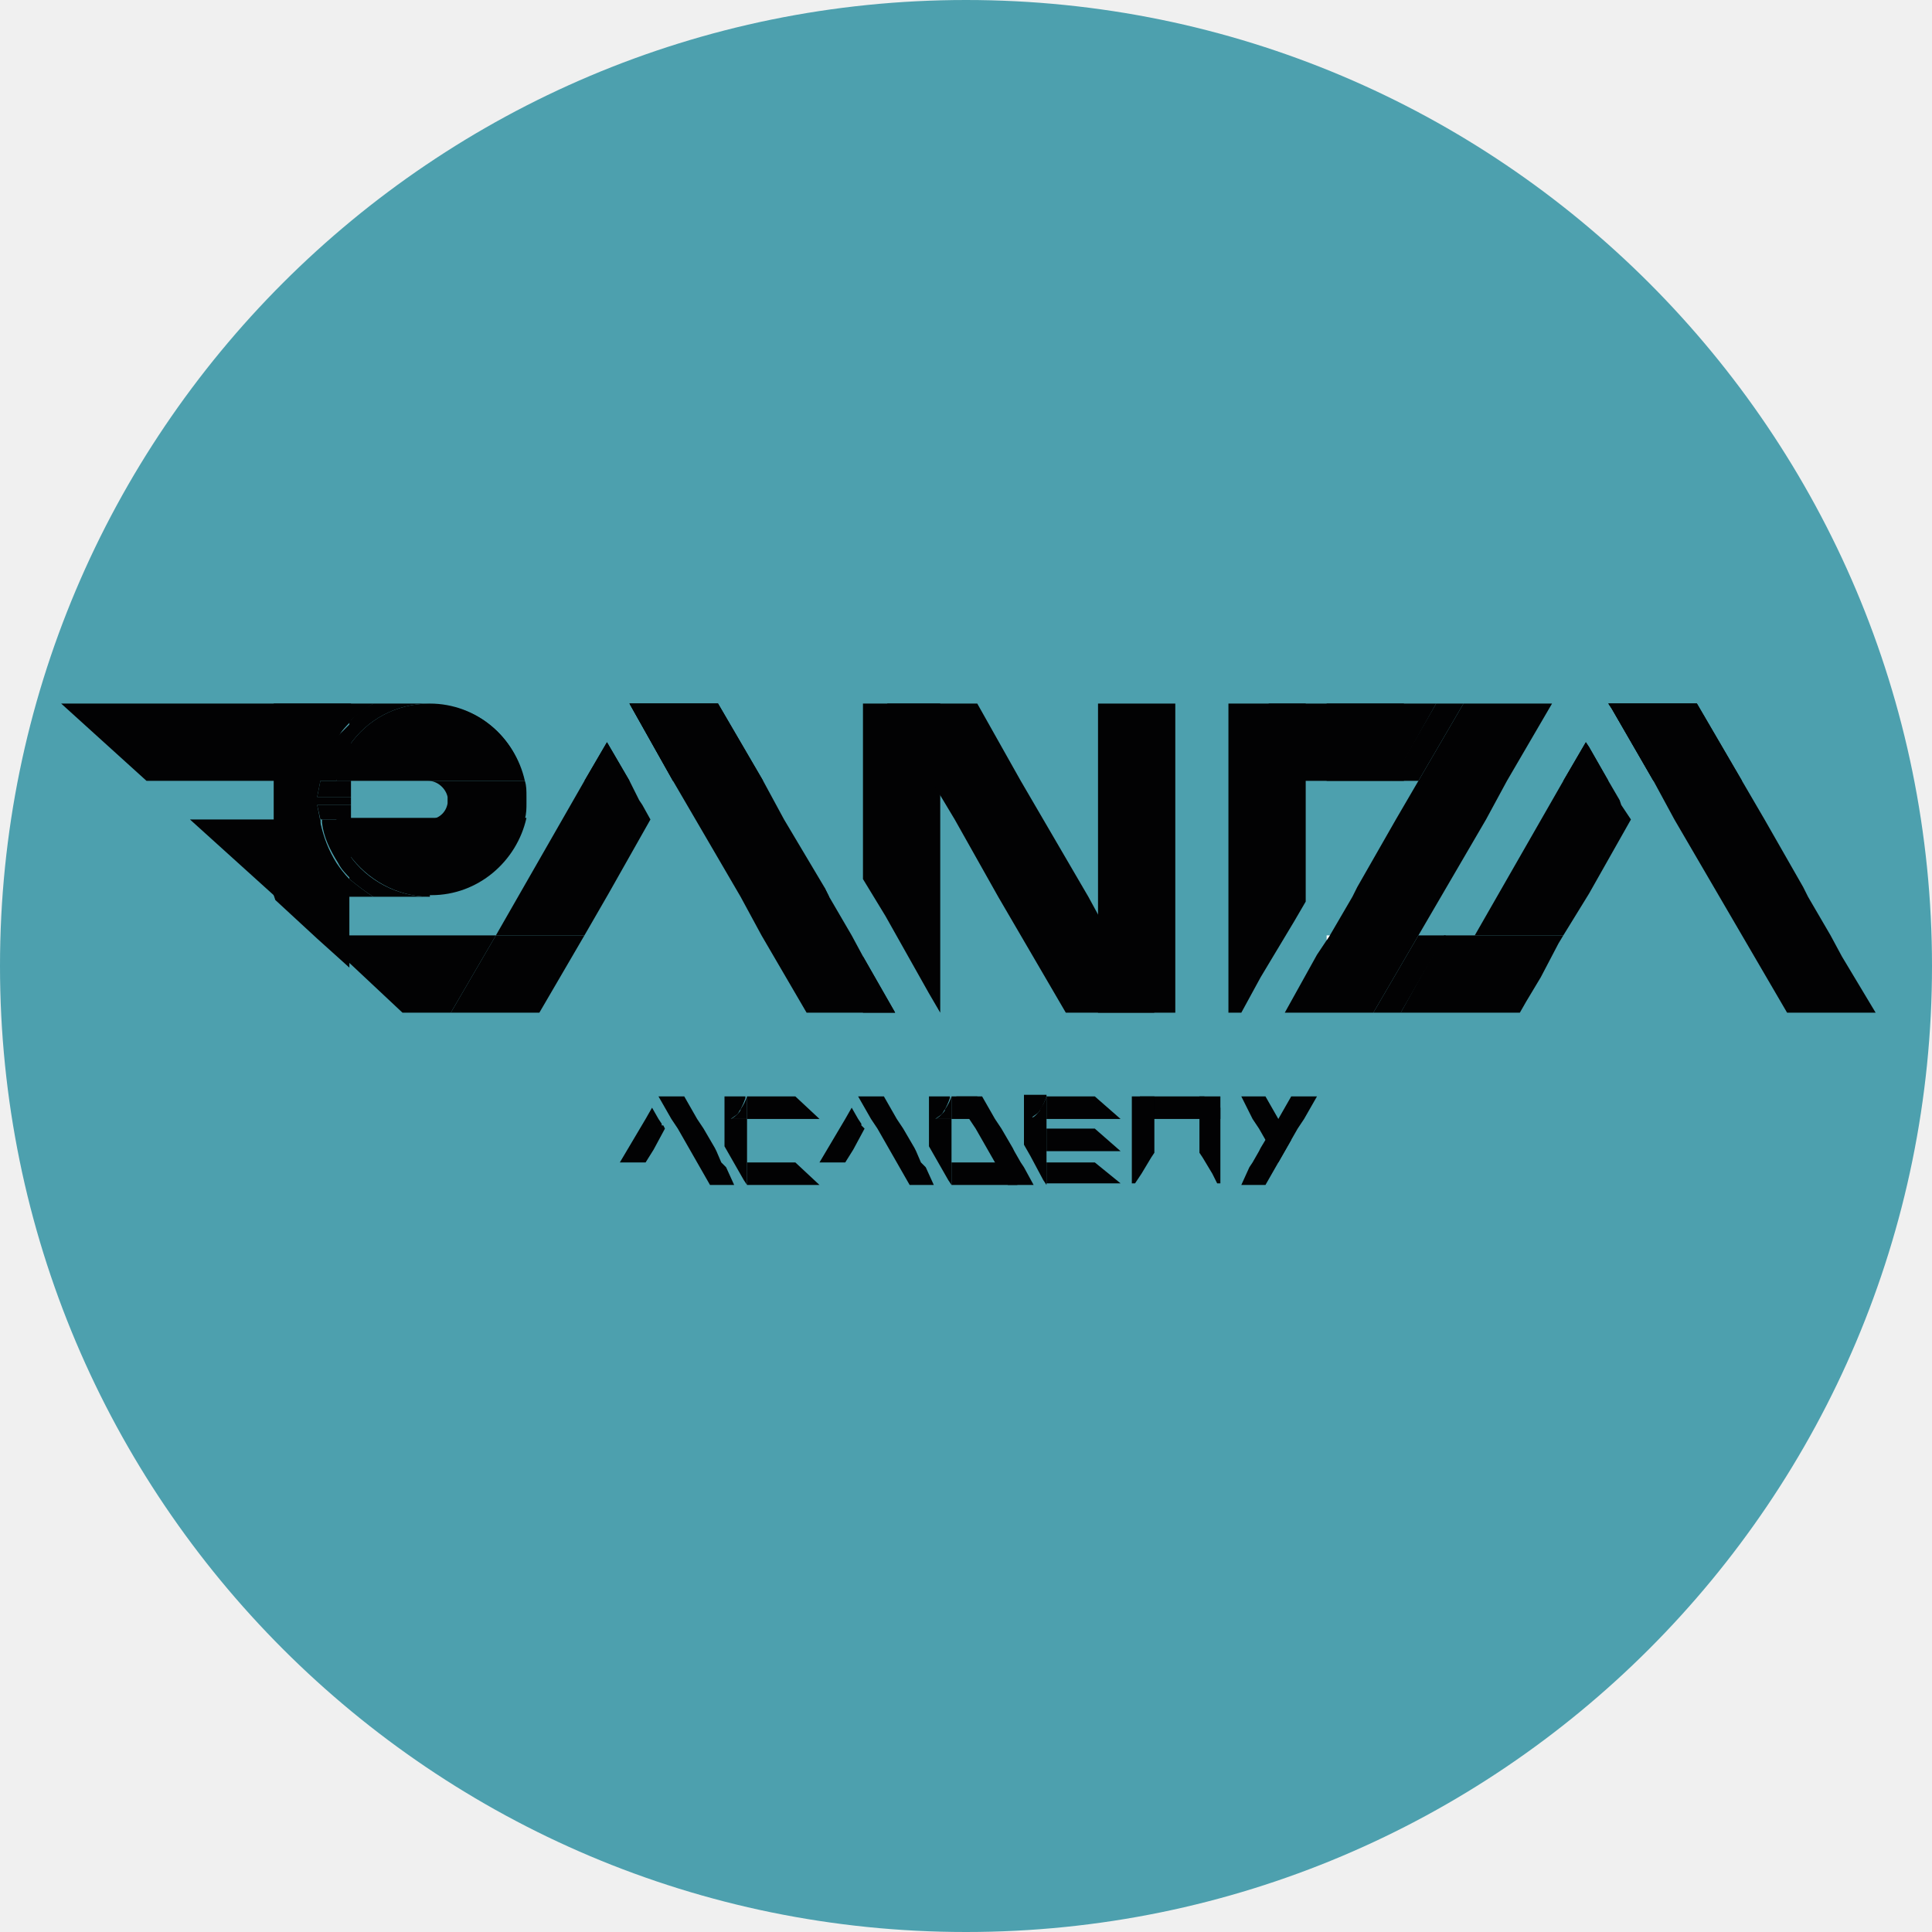
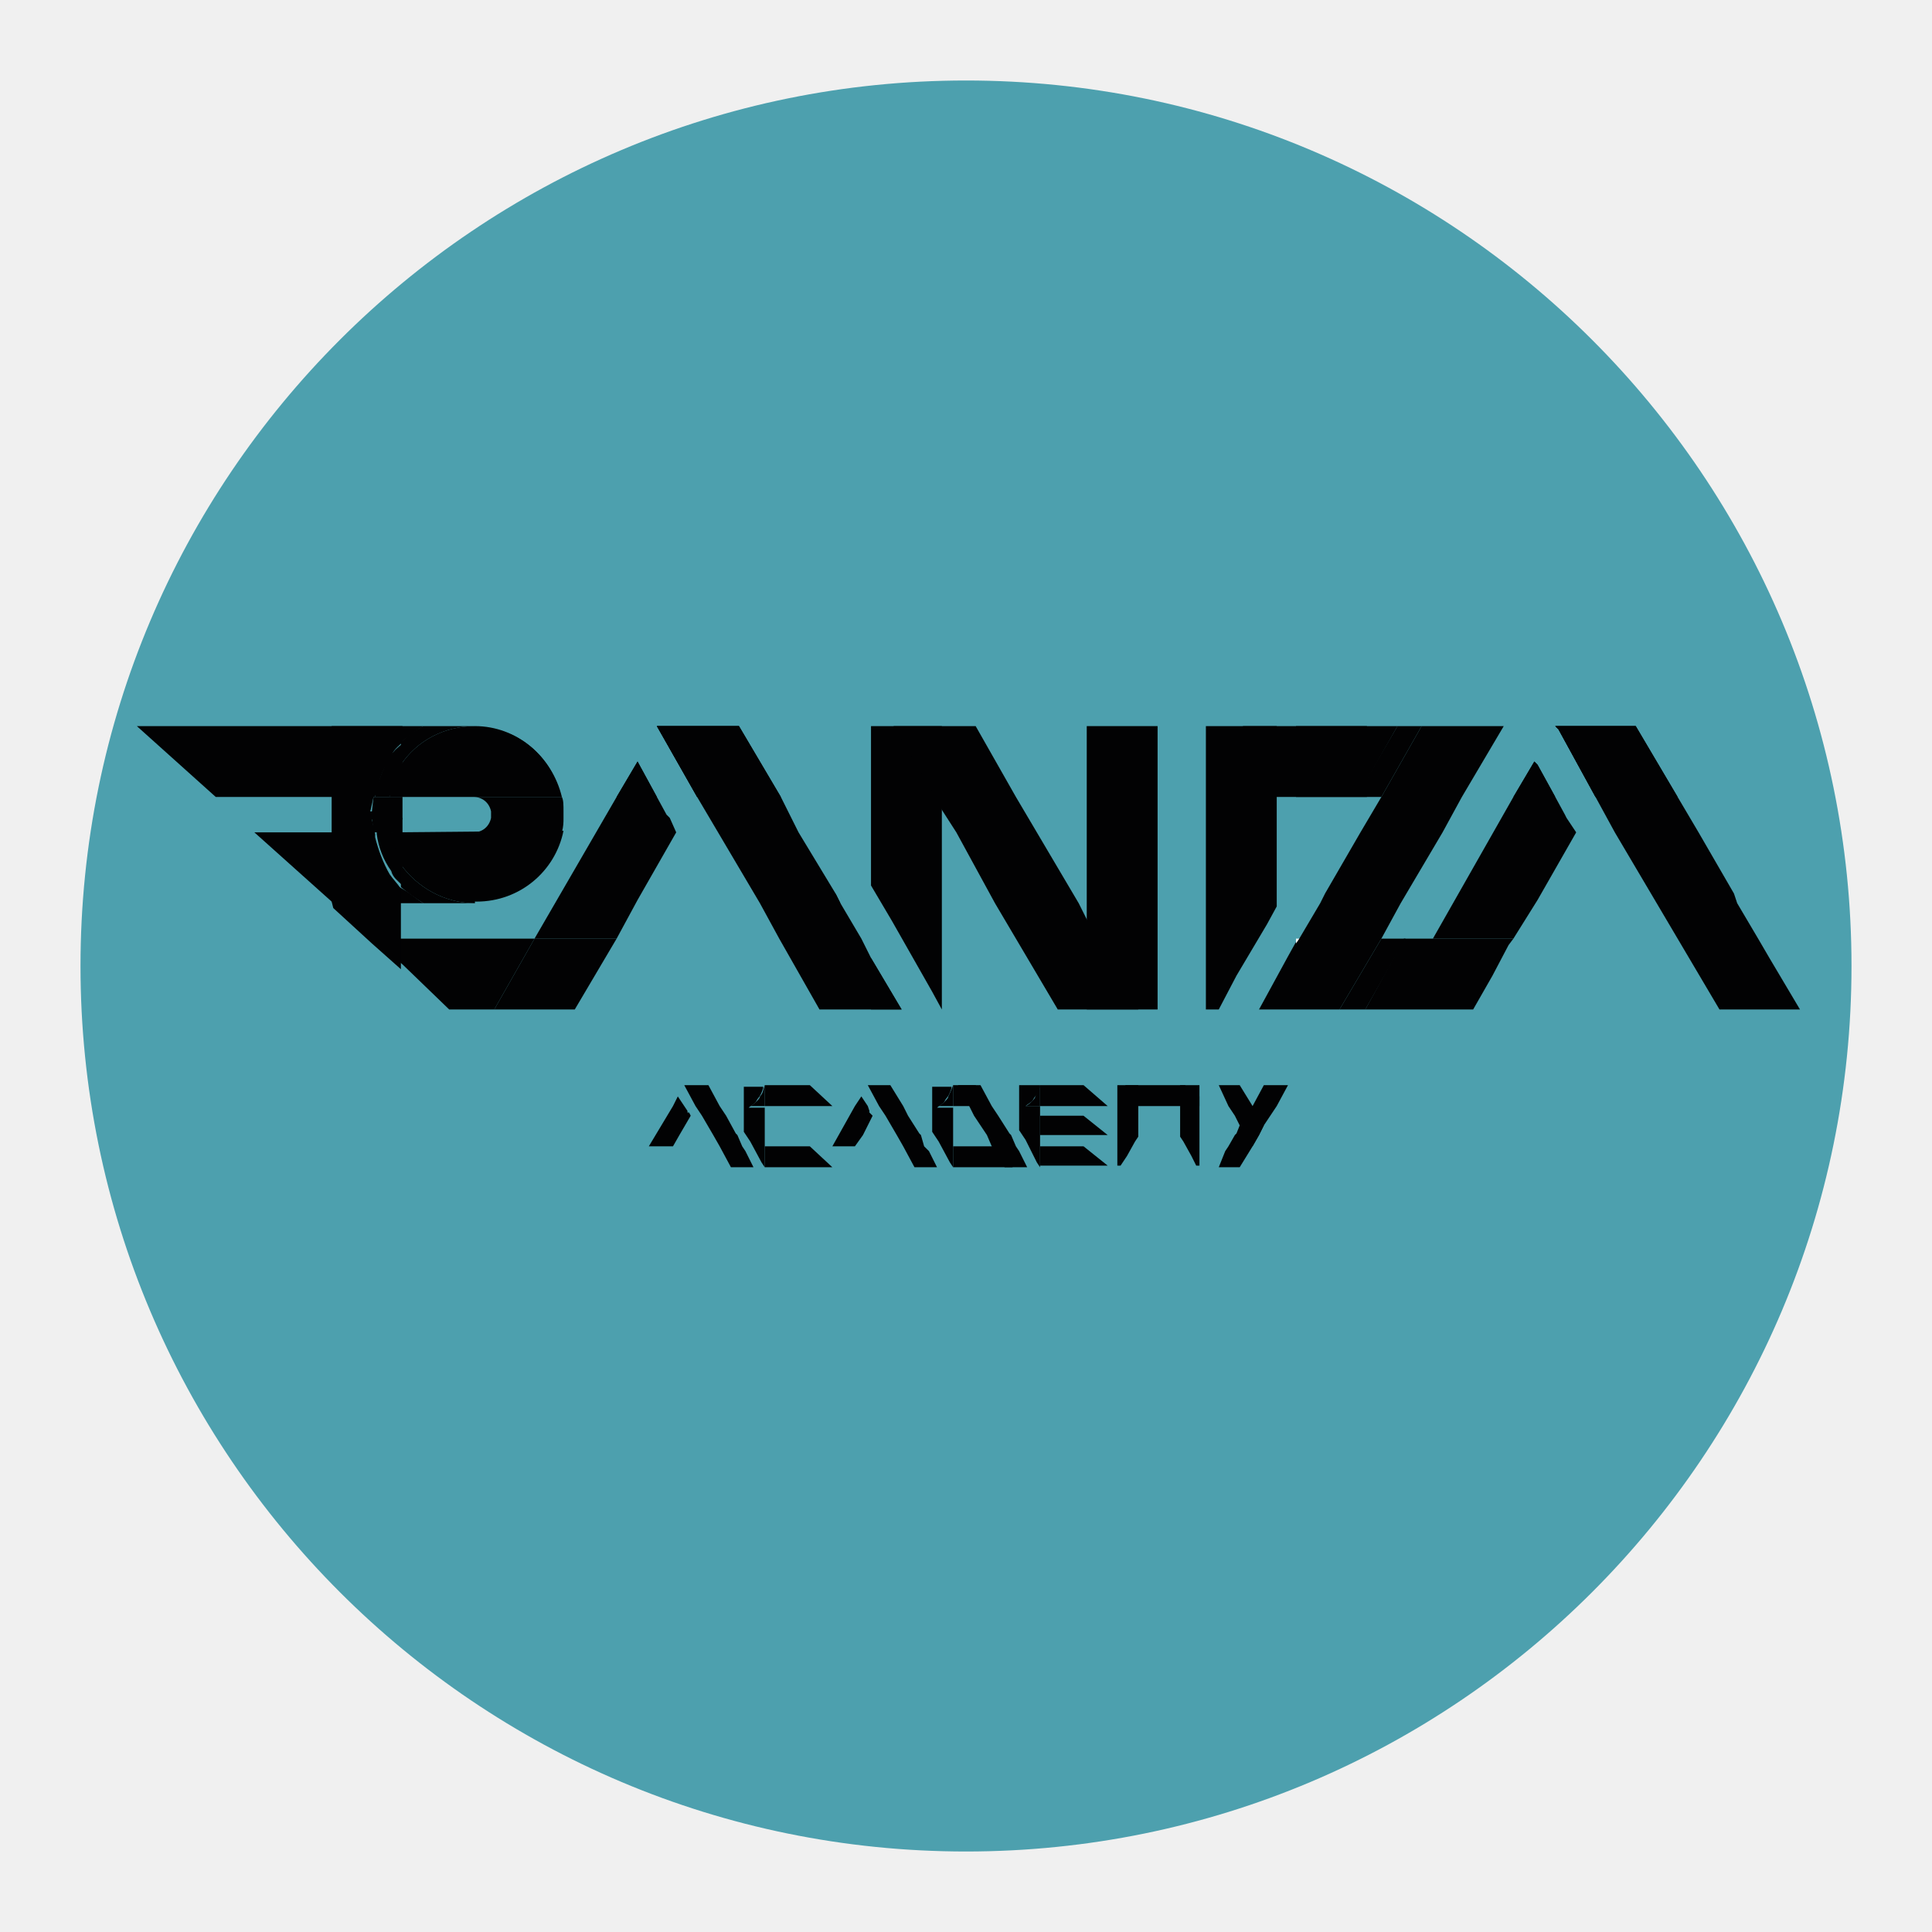
<svg xmlns="http://www.w3.org/2000/svg" version="1.1" id="Livello_1" x="0px" y="0px" viewBox="0 0 120 120" style="enable-background:new 0 0 120 120;" xml:space="preserve">
  <style type="text/css">
	.st0{fill:#4DA0AE;}
	.st1{fill:#020203;}
	.st2{fill:#FFFFFF;}
</style>
  <g>
-     <circle class="st0" cx="60" cy="60" r="60" />
+     <circle class="st0" cx="60" cy="60" r="55" />
  </g>
  <g>
-     <path class="st1" d="M23.2,43.7c-0.5,0.3-1,0.7-1.5,1.1c-0.3,0.3-0.6,0.6-0.8,1c-0.5,0.8-0.9,1.6-1,2.5l0,0.2H9.1l-5.3-4.8H23.2z" />
-     <path class="st1" d="M32.6,48.5H20.9c0.2-0.8,0.5-1.5,0.9-2.1c1.1-1.6,2.9-2.6,5-2.6C29.6,43.7,32,45.8,32.6,48.5z" />
-     <polygon class="st1" points="37.7,46.1 39.1,48.5 36.3,48.5  " />
-     <polygon class="st1" points="47.4,48.5 41.8,48.5 39.1,43.7 39.1,43.7 44.6,43.7 44.6,43.7  " />
-     <rect x="78.8" y="43.7" class="st1" width="8.4" height="4.8" />
-     <path class="st1" d="M23.2,55.7h-6.1L17,55.6l-5.2-4.7h8.1l0,0.2c0.2,0.9,0.5,1.7,1,2.5c0.2,0.3,0.5,0.7,0.8,1   C22.2,55,22.7,55.4,23.2,55.7z" />
-     <path class="st1" d="M26.7,50.9v4.8c-2.1,0-3.9-1.1-5-2.6c-0.4-0.6-0.7-1.4-0.9-2.1H26.7z" />
-     <polygon class="st1" points="30.8,58.1 28,62.9 25,62.9 21.8,59.9 19.7,58.1  " />
-     <path class="st1" d="M19.9,48.5l-0.2,1h2.1V50h-2.1l0.2,1l0,0.2c0.2,0.9,0.5,1.7,1,2.5c0.2,0.3,0.5,0.7,0.8,1v5.4l-2-1.8l-2.6-2.4   L17,55.6V43.7h4.8v1.1c-0.3,0.3-0.6,0.6-0.8,1c-0.5,0.8-0.9,1.6-1,2.5L19.9,48.5z" />
-     <path class="st1" d="M20.9,48.5c0.2-0.8,0.5-1.5,0.9-2.1v2.1H20.9z" />
-     <path class="st1" d="M20.9,50.9h0.9v2.1C21.3,52.4,21,51.7,20.9,50.9z" />
+     <path class="st1" d="M26.3,45.1c-0.5,0.3-0.9,0.6-1.4,1c-0.3,0.3-0.5,0.5-0.7,0.9c-0.5,0.7-0.8,1.5-0.9,2.3v0.2h-9.9l-4.9-4.4H26.3   z" />
+     <path class="st1" d="M34.9,49.5H24.2c0.2-0.7,0.5-1.4,0.8-1.9c1-1.5,2.7-2.4,4.6-2.4C32.1,45.1,34.3,47,34.9,49.5z" />
+     <polygon class="st1" points="39.6,47.3 40.8,49.5 38.3,49.5  " />
+     <polygon class="st1" points="48.5,49.5 43.3,49.5 40.8,45.1 40.8,45.1 45.9,45.1 45.9,45.1  " />
+     <rect x="77.2" y="45.1" class="st1" width="7.7" height="4.4" />
+     <path class="st1" d="M26.3,56.1h-5.6L20.6,56l-4.8-4.3h7.4v0.2c0.2,0.8,0.5,1.6,0.9,2.3c0.2,0.3,0.5,0.6,0.7,0.9   C25.4,55.4,25.8,55.8,26.3,56.1z" />
+     <path class="st1" d="M29.5,51.7v4.4c-1.9,0-3.6-1-4.6-2.4c-0.4-0.5-0.6-1.3-0.8-1.9L29.5,51.7L29.5,51.7z" />
+     <polygon class="st1" points="33.2,58.3 30.7,62.7 27.9,62.7 25,59.9 23.1,58.3  " />
+     <path class="st1" d="M23.2,49.5l-0.2,0.9H25v0.5h-1.9l0.2,0.9v0.2c0.2,0.8,0.5,1.6,0.9,2.3c0.2,0.3,0.5,0.6,0.7,0.9v5l-1.8-1.6   l-2.4-2.2L20.6,56V45.1H25v1c-0.3,0.3-0.6,0.5-0.7,0.9c-0.5,0.7-0.8,1.5-0.9,2.3L23.2,49.5z" />
+     <path class="st1" d="M24.2,49.5c0.2-0.7,0.5-1.4,0.8-1.9v1.9H24.2z" />
+     <path class="st1" d="M24.2,51.7H25v1.9C24.5,53,24.3,52.4,24.2,51.7z" />
    <g>
-       <path class="st1" d="M20.9,50.9c0.2,0.8,0.5,1.5,0.9,2.1c1.1,1.6,2.9,2.6,5,2.6c2.9,0,5.3-2.1,5.9-4.8H20.9z M26.7,43.7    c-2.1,0-3.9,1-5,2.6c-0.4,0.6-0.7,1.4-0.9,2.1h11.7C32,45.8,29.6,43.7,26.7,43.7z" />
-       <path class="st1" d="M26.7,43.7c-2.1,0-3.9,1-5,2.6v-1.5c0.4-0.4,0.9-0.8,1.5-1.1H26.7z" />
-       <path class="st1" d="M21.8,44.9v1.5c-0.4,0.6-0.7,1.4-0.9,2.1h-1l0-0.2c0.2-0.9,0.5-1.7,1-2.5C21.2,45.5,21.5,45.2,21.8,44.9z" />
-       <polygon class="st1" points="21.8,48.5 21.8,49.5 19.7,49.5 19.9,48.5   " />
-       <polygon class="st1" points="21.8,50 21.8,50.9 19.9,50.9 19.7,50   " />
-       <path class="st1" d="M21.8,53.1v1.5c-0.3-0.3-0.6-0.6-0.8-1c-0.5-0.8-0.9-1.6-1-2.5l0-0.2h1C21,51.7,21.3,52.4,21.8,53.1z" />
-       <path class="st1" d="M26.7,55.7h-3.5c-0.5-0.3-1-0.7-1.5-1.1v-1.5C22.8,54.7,24.7,55.7,26.7,55.7z" />
+       <path class="st1" d="M24.2,51.7c0.2,0.7,0.5,1.4,0.8,1.9c1,1.5,2.7,2.4,4.6,2.4c2.7,0,4.9-1.9,5.4-4.4L24.2,51.7L24.2,51.7z     M29.5,45.1c-1.9,0-3.6,0.9-4.6,2.4c-0.4,0.5-0.6,1.3-0.8,1.9h10.7C34.3,47,32.1,45.1,29.5,45.1z" />
+       <path class="st1" d="M29.5,45.1c-1.9,0-3.6,0.9-4.6,2.4v-1.4c0.4-0.4,0.8-0.7,1.4-1H29.5z" />
+       <path class="st1" d="M25,46.2v1.4c-0.4,0.5-0.6,1.3-0.8,1.9h-0.9v-0.2c0.2-0.8,0.5-1.6,0.9-2.3C24.4,46.7,24.7,46.4,25,46.2z" />
+       <polygon class="st1" points="25,49.5 25,50.4 23.1,50.4 23.2,49.5   " />
+       <polygon class="st1" points="25,50.8 25,51.7 23.2,51.7 23.1,50.8   " />
+       <path class="st1" d="M25,53.7V55c-0.3-0.3-0.6-0.5-0.7-0.9c-0.5-0.7-0.8-1.5-0.9-2.3v-0.2h0.9C24.3,52.4,24.5,53,25,53.7z" />
+       <path class="st1" d="M29.5,56.1h-3.2c-0.5-0.3-0.9-0.6-1.4-1v-1.4C25.9,55.1,27.6,56.1,29.5,56.1z" />
    </g>
-     <path class="st1" d="M32.7,49.7c0,0.1,0,0.2,0,0.2c0,0.3,0,0.6-0.1,1h-6c0.6,0,1.1-0.4,1.2-1c0-0.1,0-0.2,0-0.2s0-0.2,0-0.2   c-0.1-0.5-0.6-1-1.2-1h6c0.1,0.3,0.1,0.6,0.1,1C32.7,49.6,32.7,49.6,32.7,49.7z" />
-     <polygon class="st1" points="51.5,55.7 51.2,55.7 51.2,55.1  " />
-     <polygon class="st1" points="55.6,62.9 53.6,62.9 53.6,59.4  " />
-     <polygon class="st1" points="58.4,43.7 58.4,62.9 57.7,61.7 55,56.9 53.6,54.6 53.6,43.7  " />
-     <rect x="68.2" y="43.7" class="st1" width="4.8" height="19.2" />
-     <polygon class="st1" points="81.1,43.7 81.1,56 80.4,57.2 78.3,60.7 77.1,62.9 76.3,62.9 76.3,43.7  " />
-     <polygon class="st1" points="36.3,58.1 33.5,62.9 28,62.9 30.8,58.1  " />
-     <polygon class="st1" points="39.9,50 40.4,50.9 37.8,55.5 36.3,58.1 30.8,58.1 36.3,48.5 37.7,46.1 39.1,48.5 39.7,49.7 39.9,50     " />
-     <polygon class="st1" points="44.6,43.7 41.8,48.5 41.8,48.5 41.8,48.5 39.1,43.7 39.1,43.7 44.6,43.7  " />
+     <path class="st1" d="M35,50.6c0,0.1,0,0.2,0,0.2c0,0.3,0,0.5-0.1,0.9h-5.5c0.6,0,1-0.4,1.1-0.9c0-0.1,0-0.2,0-0.2v-0.2   c-0.1-0.5-0.5-0.9-1.1-0.9h5.5C35,49.7,35,50,35,50.4C35,50.5,35,50.5,35,50.6z" />
+     <polygon class="st1" points="52.2,56.1 51.9,56.1 51.9,55.5  " />
+     <polygon class="st1" points="56,62.7 54.1,62.7 54.1,59.5  " />
+     <polygon class="st1" points="58.5,45.1 58.5,62.7 57.9,61.6 55.4,57.2 54.1,55 54.1,45.1  " />
+     <rect x="67.5" y="45.1" class="st1" width="4.4" height="17.6" />
+     <polygon class="st1" points="79.3,45.1 79.3,56.3 78.7,57.4 76.8,60.6 75.7,62.7 74.9,62.7 74.9,45.1  " />
+     <polygon class="st1" points="38.3,58.3 35.7,62.7 30.7,62.7 33.2,58.3  " />
+     <polygon class="st1" points="41.6,50.8 42,51.7 39.6,55.9 38.3,58.3 33.2,58.3 38.3,49.5 39.6,47.3 40.8,49.5 41.4,50.6  " />
+     <polygon class="st1" points="45.9,45.1 43.3,49.5 43.3,49.5 43.3,49.5 40.8,45.1 40.8,45.1  " />
    <g>
-       <polygon class="st1" points="55.6,62.9 50.1,62.9 47.3,58.1 46,55.7 43.2,50.9 41.8,48.5 41.8,48.5 39.1,43.7 39.1,43.7     44.6,43.7 44.6,43.7 47.4,48.5 48.7,50.9 51.2,55.1 51.5,55.7 52.9,58.1 53.6,59.4   " />
+       <polygon class="st1" points="56,62.7 50.9,62.7 48.4,58.3 47.2,56.1 44.6,51.7 43.3,49.5 43.3,49.5 40.8,45.1 40.8,45.1     45.9,45.1 45.9,45.1 48.5,49.5 49.6,51.7 51.9,55.5 52.2,56.1 53.5,58.3 54.1,59.5   " />
    </g>
-     <polygon class="st1" points="99.9,48.5 97.1,48.5 98.5,46.1 98.7,46.4  " />
-     <polygon class="st1" points="108.2,48.5 102.7,48.5 100.1,44 100.1,44 99.9,43.7 99.9,43.7 105.4,43.7 105.4,43.7  " />
-     <polygon class="st1" points="101.3,50.9 98.7,55.5 97.1,58.1 91.6,58.1 97.1,48.5 98.5,46.1 98.7,46.4 99.9,48.5 100.6,49.7    100.7,50 100.7,50  " />
-     <polygon class="st1" points="105.4,43.7 102.7,48.5 102.7,48.5 102.7,48.5 100.1,44 100.1,44 99.9,43.7 99.9,43.7 105.4,43.7  " />
+     <polygon class="st1" points="96.6,49.5 94,49.5 95.3,47.3 95.5,47.5  " />
+     <polygon class="st1" points="104.2,49.5 99.1,49.5 96.8,45.3 96.8,45.3 96.6,45.1 96.6,45.1 101.6,45.1 101.6,45.1  " />
+     <polygon class="st1" points="97.9,51.7 95.5,55.9 94,58.3 89,58.3 94,49.5 95.3,47.3 95.5,47.5 96.6,49.5 97.2,50.6 97.3,50.8    97.3,50.8  " />
+     <polygon class="st1" points="101.6,45.1 99.1,49.5 99.1,49.5 99.1,49.5 96.8,45.3 96.8,45.3 96.6,45.1 96.6,45.1  " />
    <g>
-       <polygon class="st1" points="116.5,62.9 111,62.9 108.2,58.1 106.8,55.7 104,50.9 102.7,48.5 102.7,48.5 100.1,44 100.1,44     99.9,43.7 99.9,43.7 105.4,43.7 105.4,43.7 108.2,48.5 109.6,50.9 112,55.1 112.3,55.7 113.7,58.1 114.4,59.4   " />
+       <polygon class="st1" points="111.8,62.7 106.8,62.7 104.2,58.3 102.9,56.1 100.3,51.7 99.1,49.5 99.1,49.5 96.8,45.3 96.8,45.3     96.6,45.1 96.6,45.1 101.6,45.1 101.6,45.1 104.2,49.5 105.5,51.7 107.7,55.5 107.9,56.1 109.2,58.3 109.9,59.5   " />
    </g>
-     <polygon class="st1" points="89.2,43.7 86.9,47.8 86.9,47.8 86.8,47.8 86.4,48.5 82.4,48.5 82.4,43.7  " />
-     <polygon class="st1" points="97.1,58.1 96.8,58.6 95.7,60.7 94.8,62.2 94.4,62.9 87,62.9 89.3,58.8 89.7,58.1  " />
+     <polygon class="st1" points="86.8,45.1 84.7,48.8 84.7,48.8 84.6,48.8 84.2,49.5 80.5,49.5 80.5,45.1  " />
+     <polygon class="st1" points="94,58.3 93.7,58.7 92.7,60.6 91.9,62 91.5,62.7 84.8,62.7 86.9,58.9 87.2,58.3  " />
    <g>
      <g>
-         <polygon class="st1" points="96.4,43.7 96.4,43.7 93.6,48.5 93.6,48.5 93.6,48.5 92.3,50.9 89.5,55.7 88.1,58.1 88.1,58.1      85.3,62.9 79.8,62.9 81.8,59.3 82.4,58.4 82.6,58.1 82.6,58.1 84,55.7 84.3,55.1 86.7,50.9 88.1,48.5 88.1,48.5 90.9,43.7      90.9,43.7 90.9,43.7 96.4,43.7    " />
-         <path class="st2" d="M82.4,62.9L82.4,62.9l0.7,0v0H82.4z M82.4,58.1v0.3l0.2-0.3H82.4z" />
-         <polygon class="st1" points="90.9,43.7 88.1,48.5 88.1,48.5 86.4,48.5 86.8,47.8 86.9,47.8 86.9,47.7 89.2,43.7    " />
-         <polygon class="st1" points="89.8,58.1 89.4,58.8 89.3,58.9 87,62.9 83.1,62.9 83.1,62.9 85.3,62.9 88.1,58.1    " />
+         <polygon class="st1" points="93.4,45.1 93.4,45.1 90.8,49.5 90.8,49.5 90.8,49.5 89.6,51.7 87,56.1 85.8,58.3 85.8,58.3      83.2,62.7 78.2,62.7 80,59.4 80.5,58.5 80.7,58.3 80.7,58.3 82,56.1 82.3,55.5 84.5,51.7 85.8,49.5 85.8,49.5 88.3,45.1      88.3,45.1 88.3,45.1    " />
+         <path class="st2" d="M80.5,62.7L80.5,62.7h0.6l0,0H80.5z M80.5,58.3v0.3l0.2-0.3H80.5z" />
+         <polygon class="st1" points="88.3,45.1 85.8,49.5 85.8,49.5 84.2,49.5 84.6,48.8 84.7,48.8 84.7,48.7 86.8,45.1    " />
+         <polygon class="st1" points="87.3,58.3 87,58.9 86.9,59 84.8,62.7 81.2,62.7 81.2,62.7 83.2,62.7 85.8,58.3    " />
      </g>
    </g>
-     <polygon class="st1" points="71.7,62.9 66.2,62.9 63.4,58.1 62,55.7 59.3,50.9 58.4,49.4 57.9,48.5 57.9,48.5 55.1,43.7 55.1,43.7    60.6,43.7 60.7,43.7 63.4,48.5 64.8,50.9 67.6,55.7 68.2,56.8 68.9,58.1  " />
+     <polygon class="st1" points="70.7,62.7 65.7,62.7 63.1,58.3 61.8,56.1 59.4,51.7 58.5,50.3 58.1,49.5 58.1,49.5 55.5,45.1    55.5,45.1 60.5,45.1 60.6,45.1 63.1,49.5 64.4,51.7 67,56.1 67.5,57.1 68.2,58.3  " />
  </g>
  <g>
-     <path class="st1" d="M46.4,69.5v4.1l-0.2-0.3l-0.8-1.4l-0.4-0.7v-3.1h1.3l0,0.1c-0.1,0.3-0.2,0.5-0.3,0.7c-0.1,0.1-0.1,0.2-0.2,0.3   c-0.1,0.1-0.3,0.2-0.4,0.3H46.4z" />
-     <polygon class="st1" points="41.2,69.9 41.3,70.1 40.6,71.4 40.1,72.2 38.5,72.2 40.1,69.5 40.5,68.8 40.9,69.5 41.1,69.8    41.1,69.9  " />
-     <polygon class="st1" points="45.6,73.6 44.1,73.6 43.3,72.2 42.9,71.5 42.1,70.1 41.7,69.5 41.7,69.5 40.9,68.1 40.9,68.1    42.5,68.1 42.5,68.1 43.3,69.5 43.7,70.1 44.4,71.3 44.5,71.5 44.8,72.2 45.1,72.5  " />
-     <polygon class="st1" points="81.8,68.1 81,69.5 80.6,70.1 80.2,70.8 79.8,71.5 79.4,72.2 79.4,72.2 78.6,73.6 77.1,73.6 77.6,72.5    77.8,72.2 78.2,71.5 78.3,71.3 78.6,70.8 79,70.1 79.4,69.5 80.2,68.1  " />
-     <polygon class="st1" points="80.2,70.8 79.8,71.5 79.4,72.2 79.4,72.2 79.4,72.2 79,71.5 78.6,70.8 78.2,70.1 77.8,69.5 77.8,69.5    77.1,68.1 78.6,68.1 79.4,69.5 79.8,70.1  " />
-     <polygon class="st1" points="53.5,69.9 53.7,70.1 53,71.4 52.5,72.2 50.9,72.2 52.5,69.5 52.9,68.8 53.3,69.5 53.5,69.8 53.5,69.9     " />
+     <path class="st1" d="M47.5,68.7v3.8l-0.2-0.3l-0.7-1.3l-0.4-0.6v-2.8h1.2v0.1c-0.1,0.3-0.2,0.5-0.3,0.6c-0.1,0.1-0.1,0.2-0.2,0.3   c-0.1,0.1-0.3,0.2-0.4,0.3H47.5z" />
+     <polygon class="st1" points="42.8,69.1 42.9,69.3 42.2,70.5 41.8,71.2 40.3,71.2 41.8,68.7 42.1,68.1 42.5,68.7 42.7,69 42.7,69.1     " />
+     <polygon class="st1" points="46.8,72.5 45.4,72.5 44.7,71.2 44.3,70.5 43.6,69.3 43.2,68.7 43.2,68.7 42.5,67.4 42.5,67.4 44,67.4    44,67.4 44.7,68.7 45.1,69.3 45.7,70.4 45.8,70.5 46.1,71.2 46.3,71.5  " />
+     <polygon class="st1" points="80,67.4 79.3,68.7 78.9,69.3 78.5,69.9 78.2,70.5 77.8,71.2 77.8,71.2 77,72.5 75.7,72.5 76.1,71.5    76.3,71.2 76.7,70.5 76.8,70.4 77,69.9 77.4,69.3 77.8,68.7 78.5,67.4  " />
+     <polygon class="st1" points="78.5,69.9 78.2,70.5 77.8,71.2 77.8,71.2 77.8,71.2 77.4,70.5 77,69.9 76.7,69.3 76.3,68.7 76.3,68.7    75.7,67.4 77,67.4 77.8,68.7 78.2,69.3  " />
+     <polygon class="st1" points="54,69.1 54.2,69.3 53.6,70.5 53.1,71.2 51.7,71.2 53.1,68.7 53.5,68.1 53.9,68.7 54,69  " />
    <g>
-       <polygon class="st1" points="58,73.6 56.5,73.6 55.7,72.2 55.3,71.5 54.5,70.1 54.1,69.5 54.1,69.5 53.3,68.1 53.3,68.1     54.9,68.1 54.9,68.1 55.7,69.5 56.1,70.1 56.8,71.3 56.9,71.5 57.2,72.2 57.5,72.5   " />
+       <polygon class="st1" points="58.2,72.5 56.8,72.5 56.1,71.2 55.7,70.5 55,69.3 54.6,68.7 54.6,68.7 53.9,67.4 53.9,67.4     55.3,67.4 55.3,67.4 56.1,68.7 56.4,69.3 57.1,70.4 57.2,70.5 57.4,71.2 57.7,71.5   " />
    </g>
-     <path class="st1" d="M46.4,68.1v1.4h-1c0.2-0.1,0.3-0.2,0.4-0.3c0.1-0.1,0.2-0.2,0.2-0.3C46.2,68.6,46.3,68.4,46.4,68.1L46.4,68.1   L46.4,68.1z" />
-     <path class="st1" d="M65,69.5v4.1l-0.2-0.3L64,71.8l-0.4-0.7v-3.1H65l0,0.1c-0.1,0.3-0.2,0.5-0.3,0.7c-0.1,0.1-0.1,0.2-0.2,0.3   c-0.1,0.1-0.3,0.2-0.4,0.3H65z" />
-     <path class="st1" d="M65,68.1v1.4h-1c0.2-0.1,0.3-0.2,0.4-0.3c0.1-0.1,0.2-0.2,0.2-0.3C64.8,68.6,64.9,68.4,65,68.1L65,68.1   L65,68.1z" />
-     <path class="st1" d="M59.1,69.5v4.1l-0.2-0.3l-0.8-1.4l-0.4-0.7v-3.1H59l0,0.1c-0.1,0.3-0.2,0.5-0.3,0.7c-0.1,0.1-0.1,0.2-0.2,0.3   c-0.1,0.1-0.3,0.2-0.4,0.3H59.1z" />
-     <path class="st1" d="M59.1,68.1v1.4h-1c0.2-0.1,0.3-0.2,0.4-0.3c0.1-0.1,0.2-0.2,0.2-0.3C58.9,68.6,59,68.4,59.1,68.1L59.1,68.1   L59.1,68.1z" />
-     <polygon class="st1" points="50.9,69.5 46.4,69.5 46.4,68.1 49.4,68.1  " />
-     <polygon class="st1" points="75.8,68.8 75.8,69.5 70.8,69.5 70.8,68.1 74.8,68.1  " />
-     <polygon class="st1" points="69.6,69.5 65,69.5 65,68.1 68,68.1  " />
-     <polygon class="st1" points="69.6,73.5 65,73.5 65,72.2 68,72.2  " />
-     <polygon class="st1" points="69.6,71.5 65,71.5 65,70.1 68,70.1  " />
-     <polygon class="st1" points="61.6,69.5 59.1,69.5 59.1,68.1 60.7,68.1  " />
-     <polygon class="st1" points="50.9,73.6 46.4,73.6 46.4,72.2 49.4,72.2  " />
-     <polygon class="st1" points="63.2,73.6 59.1,73.6 59.1,72.2 61.9,72.2  " />
-     <polygon class="st1" points="64.2,73.6 62.6,73.6 61.8,72.2 61.4,71.5 60.6,70.1 60.2,69.5 60.2,69.5 59.4,68.1 59.4,68.1 61,68.1    61,68.1 61.8,69.5 62.2,70.1 62.9,71.3 63,71.5 63.4,72.2 63.6,72.5  " />
-     <polygon class="st1" points="71.7,68.1 71.7,71.6 71.5,71.9 70.9,72.9 70.5,73.5 70.3,73.5 70.3,68.1  " />
-     <polygon class="st1" points="75.8,68.1 75.8,73.5 75.6,73.5 75.3,72.9 74.7,71.9 74.5,71.6 74.5,68.1  " />
+     <path class="st1" d="M47.5,67.4v1.3h-0.9c0.2-0.1,0.3-0.2,0.4-0.3c0.1-0.1,0.2-0.2,0.2-0.3C47.4,67.9,47.4,67.7,47.5,67.4   L47.5,67.4L47.5,67.4z" />
+     <path class="st1" d="M64.6,68.7v3.8l-0.2-0.3l-0.7-1.4l-0.4-0.6v-2.8h1.3v0.1c-0.1,0.3-0.2,0.5-0.3,0.6c-0.1,0.1-0.1,0.2-0.2,0.3   c-0.1,0.1-0.3,0.2-0.4,0.3L64.6,68.7L64.6,68.7z" />
+     <path class="st1" d="M64.6,67.4v1.3h-0.9c0.2-0.1,0.3-0.2,0.4-0.3c0.1-0.1,0.2-0.2,0.2-0.3C64.4,67.9,64.5,67.7,64.6,67.4   L64.6,67.4L64.6,67.4z" />
+     <path class="st1" d="M59.2,68.7v3.8L59,72.2l-0.7-1.3l-0.4-0.6v-2.8h1.2v0.1c-0.1,0.3-0.2,0.5-0.3,0.6c-0.1,0.1-0.1,0.2-0.2,0.3   c-0.1,0.1-0.3,0.2-0.4,0.3H59.2z" />
+     <path class="st1" d="M59.2,67.4v1.3h-0.9c0.2-0.1,0.3-0.2,0.4-0.3s0.2-0.2,0.2-0.3C59,67.9,59.1,67.7,59.2,67.4L59.2,67.4   L59.2,67.4z" />
+     <polygon class="st1" points="51.7,68.7 47.5,68.7 47.5,67.4 50.3,67.4  " />
+     <polygon class="st1" points="74.5,68.1 74.5,68.7 69.9,68.7 69.9,67.4 73.6,67.4  " />
+     <polygon class="st1" points="68.8,68.7 64.6,68.7 64.6,67.4 67.3,67.4  " />
+     <polygon class="st1" points="68.8,72.4 64.6,72.4 64.6,71.2 67.3,71.2  " />
+     <polygon class="st1" points="68.8,70.5 64.6,70.5 64.6,69.3 67.3,69.3  " />
+     <polygon class="st1" points="61.5,68.7 59.2,68.7 59.2,67.4 60.6,67.4  " />
+     <polygon class="st1" points="51.7,72.5 47.5,72.5 47.5,71.2 50.3,71.2  " />
+     <polygon class="st1" points="62.9,72.5 59.2,72.5 59.2,71.2 61.7,71.2  " />
+     <polygon class="st1" points="63.8,72.5 62.4,72.5 61.6,71.2 61.3,70.5 60.5,69.3 60.2,68.7 60.2,68.7 59.5,67.4 59.5,67.4    60.9,67.4 60.9,67.4 61.6,68.7 62,69.3 62.7,70.4 62.8,70.5 63.1,71.2 63.3,71.5  " />
+     <polygon class="st1" points="70.7,67.4 70.7,70.6 70.5,70.9 70,71.8 69.6,72.4 69.4,72.4 69.4,67.4  " />
+     <polygon class="st1" points="74.5,67.4 74.5,72.4 74.3,72.4 74,71.8 73.5,70.9 73.3,70.6 73.3,67.4  " />
  </g>
</svg>
